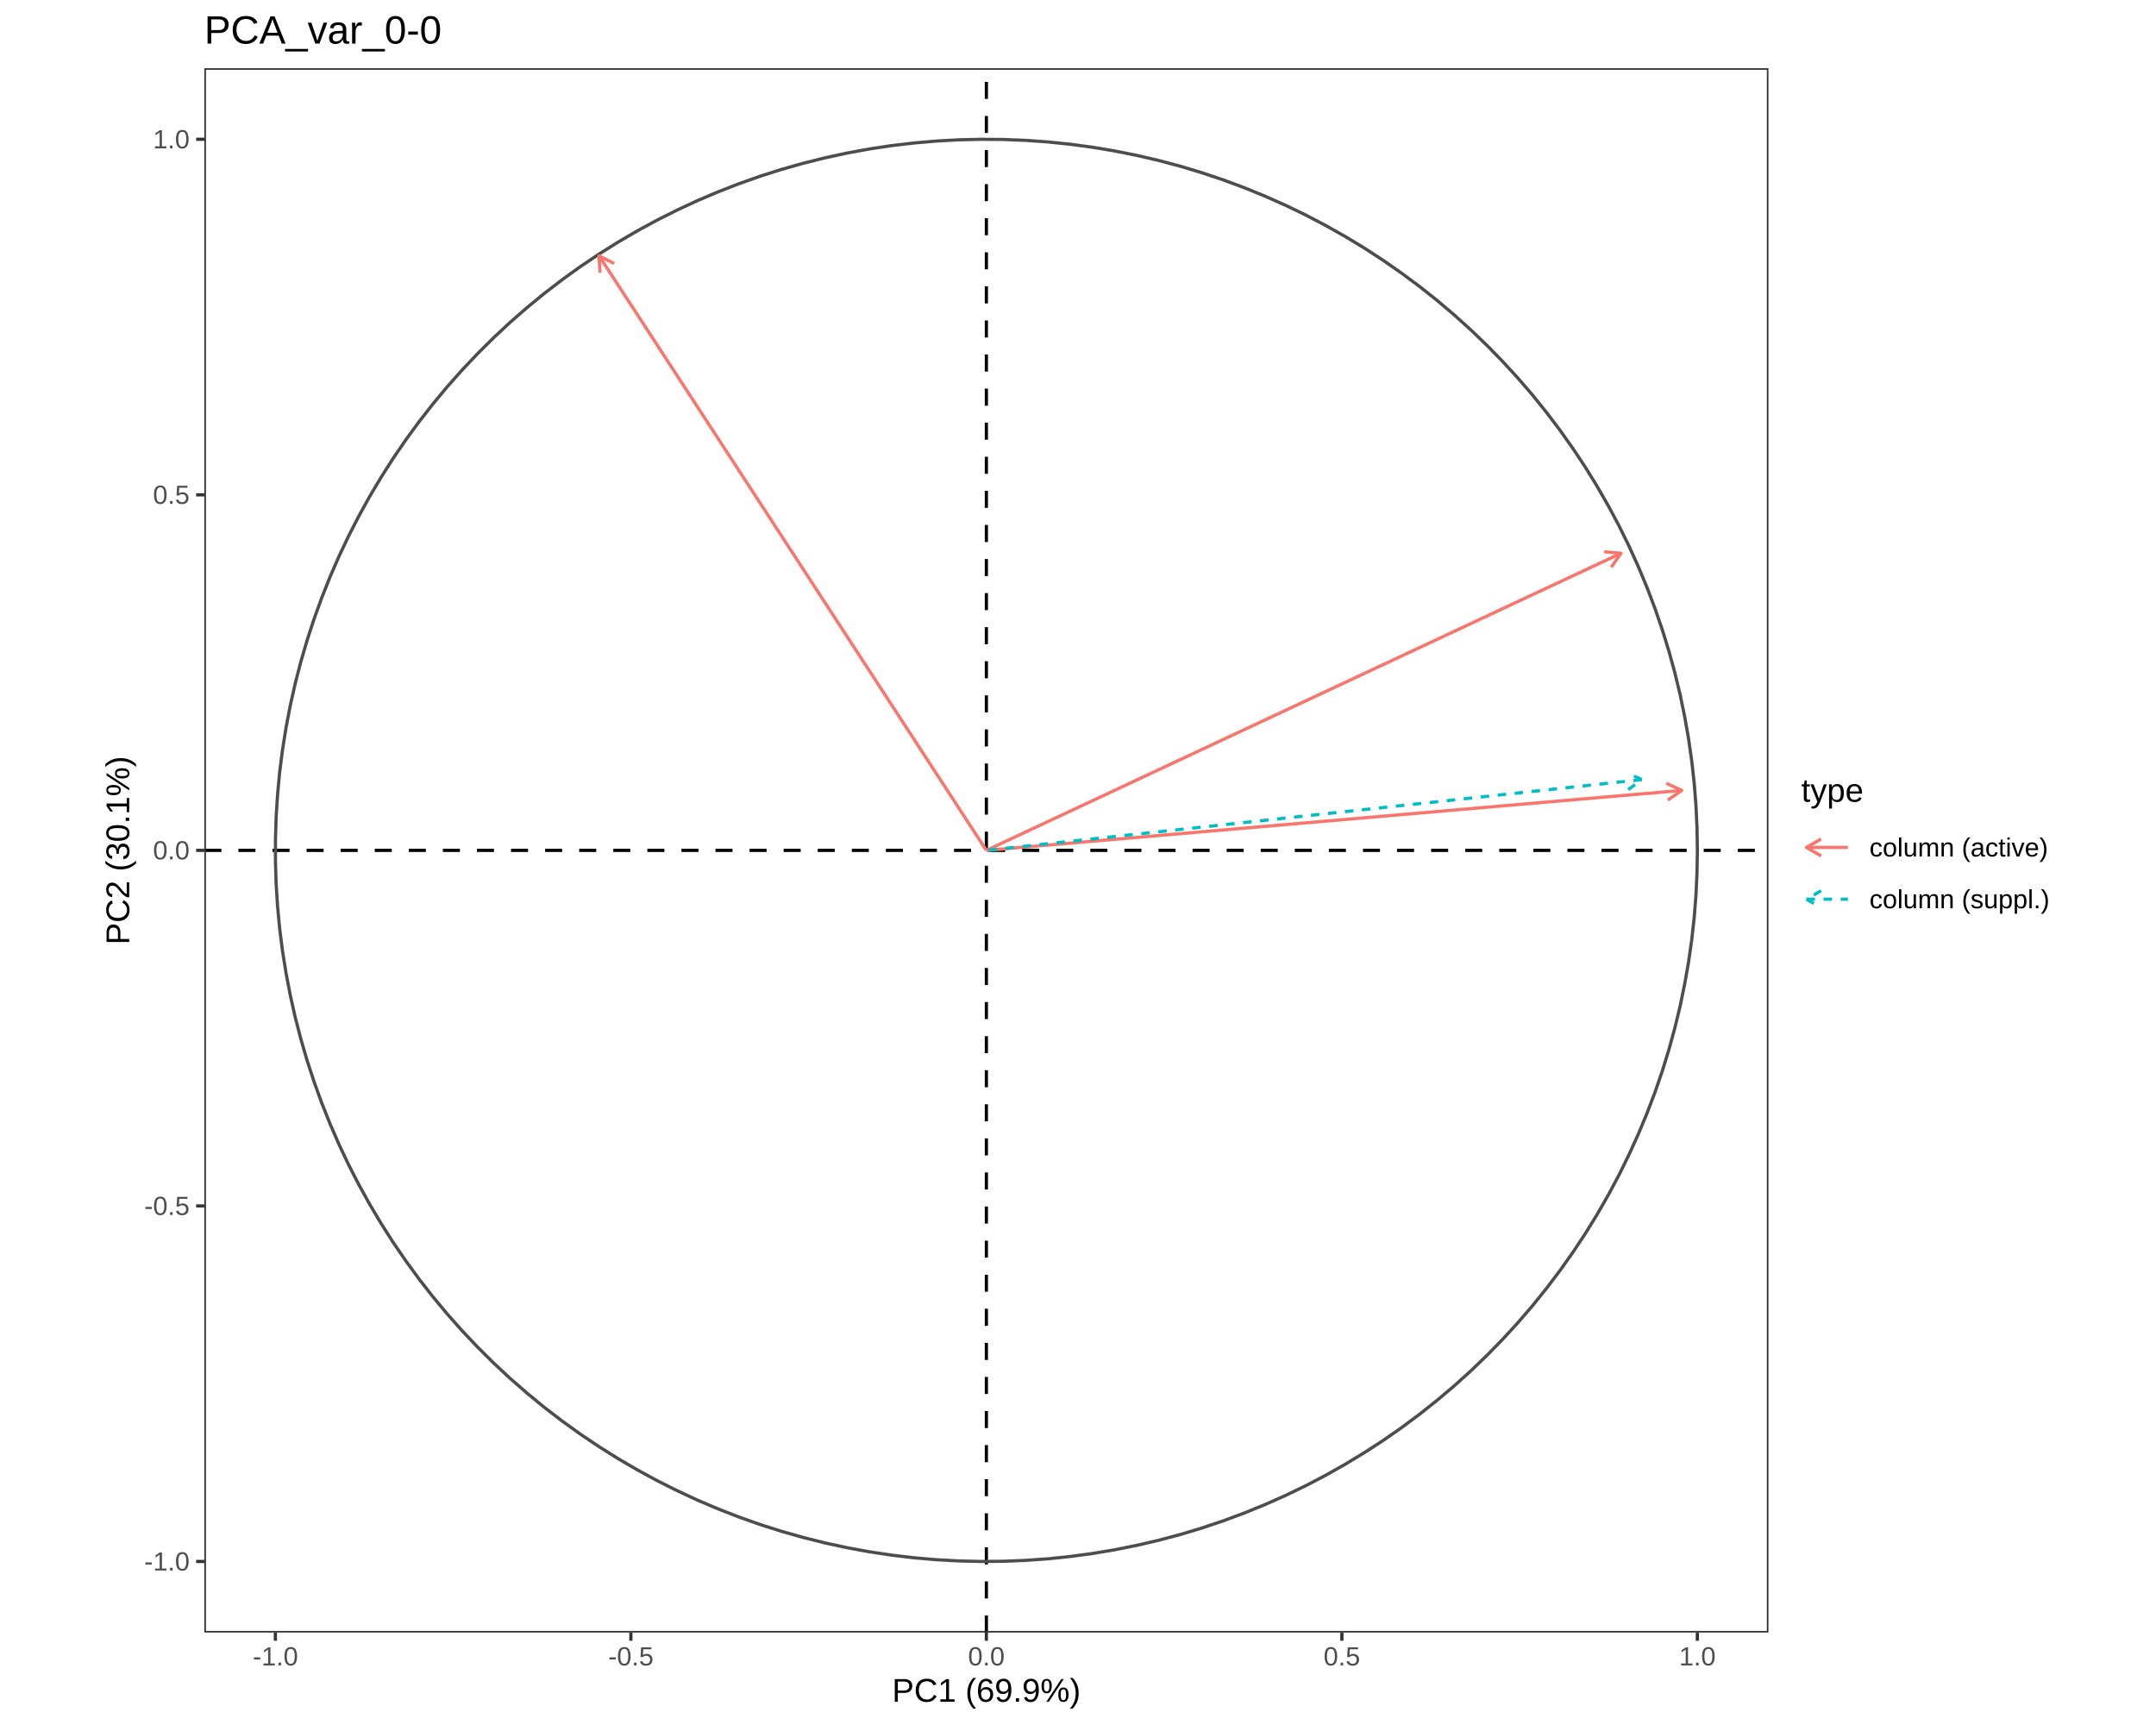
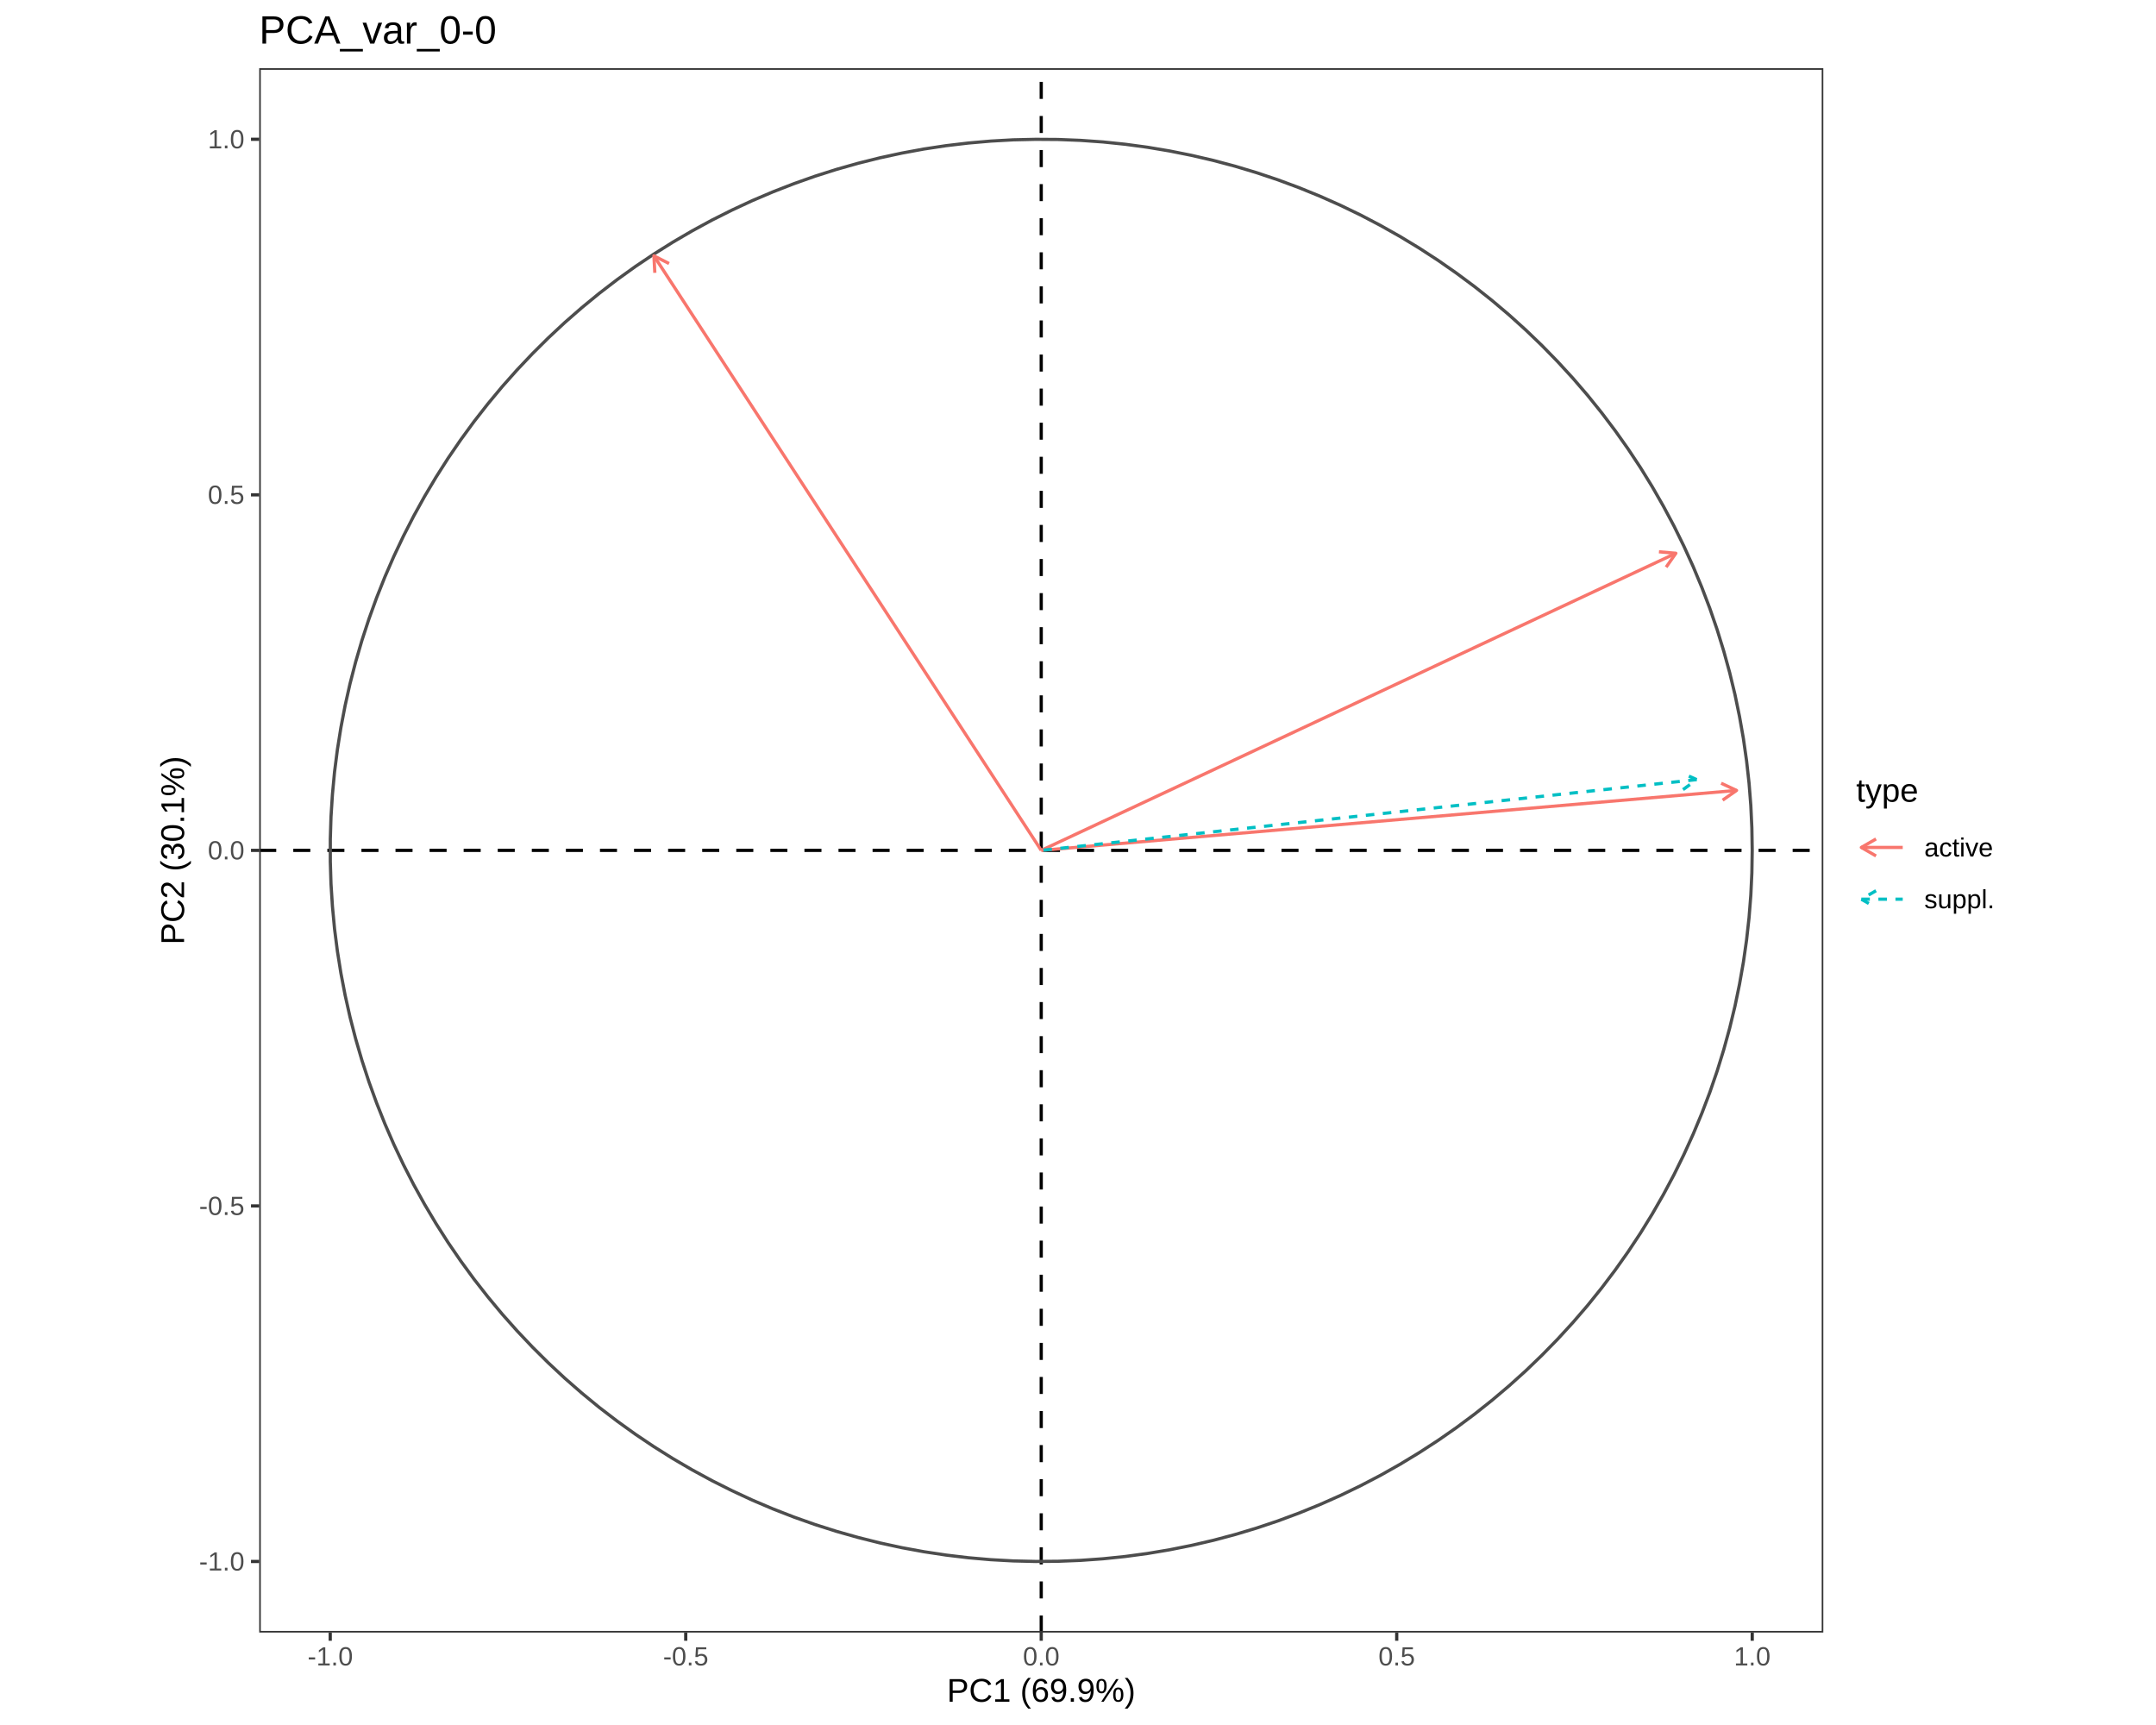
<svg xmlns="http://www.w3.org/2000/svg" viewBox="0 0 720.00 576.00">
  <defs>
    <style type="text/css">
    line, polyline, polygon, path, rect, circle {
      fill: none;
      stroke: #000000;
      stroke-linecap: round;
      stroke-linejoin: round;
      stroke-miterlimit: 10.00;
    }
  </style>
  </defs>
  <rect width="100%" height="100%" style="stroke: none; fill: #FFFFFF;" />
  <defs>
-     <clipPath id="cpMzAuMTF8Njg5Ljg5fDU3Ni4wMHwwLjAw">
-       <rect x="30.11" y="0.00" width="659.79" height="576.00" />
+     <clipPath id="cpNDguNDN8NjcxLjU3fDU3Ni4wMHwwLjAw">
+       <rect x="48.43" y="0.00" width="623.14" height="576.00" />
    </clipPath>
  </defs>
-   <rect x="30.11" y="0.00" width="659.79" height="576.00" style="stroke-width: 1.07; stroke: #FFFFFF; fill: #FFFFFF;" clip-path="url(#cpMzAuMTF8Njg5Ljg5fDU3Ni4wMHwwLjAw)" />
+   <rect x="48.43" y="0.00" width="623.14" height="576.00" style="stroke-width: 1.07; stroke: #FFFFFF; fill: #FFFFFF;" clip-path="url(#cpNDguNDN8NjcxLjU3fDU3Ni4wMHwwLjAw)" />
  <defs>
    <clipPath id="cpMC4wMHw3MjAuMDB8NTc2LjAwfDAuMDA=">
      <rect x="0.00" y="0.00" width="720.00" height="576.00" />
    </clipPath>
  </defs>
  <defs>
-     <clipPath id="cpNjguMjR8NTkwLjU5fDU0NS4xM3wyMi43Nw==">
-       <rect x="68.24" y="22.77" width="522.34" height="522.36" />
+     <clipPath id="cpODYuNTZ8NjA4LjkxfDU0NS4xM3wyMi43Nw==">
+       <rect x="86.56" y="22.77" width="522.34" height="522.36" />
    </clipPath>
  </defs>
-   <rect x="68.24" y="22.77" width="522.34" height="522.36" style="stroke-width: 1.07; stroke: none; fill: #FFFFFF;" clip-path="url(#cpNjguMjR8NTkwLjU5fDU0NS4xM3wyMi43Nw==)" />
-   <line x1="329.40" y1="545.13" x2="329.40" y2="22.77" style="stroke-width: 1.07; stroke-dasharray: 5.69,5.69; stroke-linecap: butt;" clip-path="url(#cpNjguMjR8NTkwLjU5fDU0NS4xM3wyMi43Nw==)" />
-   <line x1="68.24" y1="283.95" x2="590.59" y2="283.95" style="stroke-width: 1.07; stroke-dasharray: 5.69,5.69; stroke-linecap: butt;" clip-path="url(#cpNjguMjR8NTkwLjU5fDU0NS4xM3wyMi43Nw==)" />
-   <polyline points="566.84,283.95 566.72,276.46 566.37,268.97 565.78,261.49 564.95,254.04 563.89,246.62 562.59,239.24 561.07,231.90 559.31,224.61 557.32,217.38 555.11,210.22 552.67,203.13 550.00,196.12 547.12,189.20 544.02,182.38 540.71,175.65 537.18,169.04 533.45,162.53 529.52,156.15 525.38,149.90 521.05,143.78 516.53,137.80 511.83,131.96 506.94,126.28 501.87,120.76 496.63,115.39 491.23,110.20 485.66,105.17 479.94,100.33 474.07,95.67 468.05,91.20 461.90,86.92 455.61,82.83 449.20,78.95 442.67,75.27 436.03,71.79 429.27,68.53 422.42,65.49 415.48,62.66 408.45,60.05 401.35,57.67 394.17,55.51 386.92,53.58 379.62,51.88 372.27,50.41 364.88,49.17 357.45,48.17 349.99,47.40 342.51,46.87 335.02,46.57 327.52,46.52 320.03,46.69 312.55,47.11 305.08,47.76 297.63,48.64 290.22,49.76 282.85,51.12 275.52,52.70 268.25,54.52 261.03,56.56 253.89,58.83 246.82,61.33 239.83,64.05 232.94,66.98 226.14,70.14 219.44,73.50 212.85,77.08 206.38,80.86 200.03,84.85 193.80,89.03 187.72,93.41 181.77,97.98 175.98,102.73 170.33,107.66 164.85,112.77 159.53,118.05 154.37,123.50 149.39,129.10 144.60,134.86 139.98,140.77 135.56,146.82 131.32,153.01 127.29,159.33 123.46,165.77 119.83,172.33 116.41,179.00 113.20,185.78 110.21,192.65 107.44,199.62 104.89,206.67 102.56,213.79 100.46,220.99 98.58,228.25 96.94,235.56 95.53,242.92 94.35,250.33 93.40,257.76 92.70,265.23 92.22,272.71 91.99,280.20 91.99,287.70 92.22,295.19 92.70,302.67 93.40,310.14 94.35,317.57 95.53,324.98 96.94,332.34 98.58,339.65 100.46,346.91 102.56,354.11 104.89,361.24 107.44,368.28 110.21,375.25 113.20,382.12 116.41,388.90 119.83,395.57 123.46,402.13 127.29,408.57 131.32,414.89 135.56,421.08 139.98,427.13 144.60,433.04 149.39,438.80 154.37,444.40 159.53,449.85 164.85,455.13 170.33,460.24 175.98,465.17 181.77,469.93 187.72,474.49 193.80,478.87 200.03,483.05 206.38,487.04 212.85,490.82 219.44,494.40 226.14,497.76 232.94,500.92 239.83,503.85 246.82,506.57 253.89,509.07 261.03,511.34 268.25,513.38 275.52,515.20 282.85,516.79 290.22,518.14 297.63,519.26 305.08,520.15 312.55,520.80 320.03,521.21 327.52,521.39 335.02,521.33 342.51,521.03 349.99,520.50 357.45,519.73 364.88,518.73 372.27,517.49 379.62,516.02 386.92,514.32 394.17,512.39 401.35,510.23 408.45,507.85 415.48,505.24 422.42,502.41 429.27,499.37 436.03,496.11 442.67,492.64 449.20,488.96 455.61,485.07 461.90,480.99 468.05,476.71 474.07,472.23 479.94,467.57 485.66,462.73 491.23,457.71 496.63,452.51 501.87,447.15 506.94,441.62 511.83,435.94 516.53,430.10 521.05,424.12 525.38,418.00 529.52,411.75 533.45,405.37 537.18,398.87 540.71,392.25 544.02,385.52 547.12,378.70 550.00,371.78 552.67,364.77 555.11,357.68 557.32,350.52 559.31,343.29 561.07,336.00 562.59,328.66 563.89,321.28 564.95,313.86 565.78,306.41 566.37,298.93 566.72,291.45 566.84,283.95 " style="stroke-width: 1.07; stroke: #4D4D4D; stroke-linecap: butt;" clip-path="url(#cpNjguMjR8NTkwLjU5fDU0NS4xM3wyMi43Nw==)" />
-   <line x1="541.34" y1="184.74" x2="329.40" y2="283.95" style="stroke-width: 1.07; stroke: #F8766D; stroke-linecap: butt;" clip-path="url(#cpNjguMjR8NTkwLjU5fDU0NS4xM3wyMi43Nw==)" />
-   <polyline points="538.09,189.38 541.34,184.74 535.69,184.25 " style="stroke-width: 1.07; stroke: #F8766D; stroke-linecap: butt;" clip-path="url(#cpNjguMjR8NTkwLjU5fDU0NS4xM3wyMi43Nw==)" />
-   <line x1="200.06" y1="85.43" x2="329.40" y2="283.95" style="stroke-width: 1.07; stroke: #F8766D; stroke-linecap: butt;" clip-path="url(#cpNjguMjR8NTkwLjU5fDU0NS4xM3wyMi43Nw==)" />
-   <polyline points="205.11,88.00 200.06,85.43 200.36,91.10 " style="stroke-width: 1.07; stroke: #F8766D; stroke-linecap: butt;" clip-path="url(#cpNjguMjR8NTkwLjU5fDU0NS4xM3wyMi43Nw==)" />
-   <line x1="561.61" y1="263.93" x2="329.40" y2="283.95" style="stroke-width: 1.07; stroke: #F8766D; stroke-linecap: butt;" clip-path="url(#cpNjguMjR8NTkwLjU5fDU0NS4xM3wyMi43Nw==)" />
-   <polyline points="556.96,267.18 561.61,263.93 556.47,261.53 " style="stroke-width: 1.07; stroke: #F8766D; stroke-linecap: butt;" clip-path="url(#cpNjguMjR8NTkwLjU5fDU0NS4xM3wyMi43Nw==)" />
-   <line x1="548.31" y1="260.32" x2="329.40" y2="283.95" style="stroke-width: 1.07; stroke: #00BFC4; stroke-dasharray: 2.85,2.85; stroke-linecap: butt;" clip-path="url(#cpNjguMjR8NTkwLjU5fDU0NS4xM3wyMi43Nw==)" />
-   <polyline points="543.73,263.66 548.31,260.32 543.12,258.03 " style="stroke-width: 1.07; stroke: #00BFC4; stroke-dasharray: 2.85,2.85; stroke-linecap: butt;" clip-path="url(#cpNjguMjR8NTkwLjU5fDU0NS4xM3wyMi43Nw==)" />
-   <rect x="68.24" y="22.77" width="522.34" height="522.36" style="stroke-width: 1.07; stroke: #333333;" clip-path="url(#cpNjguMjR8NTkwLjU5fDU0NS4xM3wyMi43Nw==)" />
+   <rect x="86.56" y="22.77" width="522.34" height="522.36" style="stroke-width: 1.07; stroke: none; fill: #FFFFFF;" clip-path="url(#cpODYuNTZ8NjA4LjkxfDU0NS4xM3wyMi43Nw==)" />
+   <line x1="347.72" y1="545.13" x2="347.72" y2="22.77" style="stroke-width: 1.07; stroke-dasharray: 5.69,5.69; stroke-linecap: butt;" clip-path="url(#cpODYuNTZ8NjA4LjkxfDU0NS4xM3wyMi43Nw==)" />
+   <line x1="86.56" y1="283.95" x2="608.91" y2="283.95" style="stroke-width: 1.07; stroke-dasharray: 5.69,5.69; stroke-linecap: butt;" clip-path="url(#cpODYuNTZ8NjA4LjkxfDU0NS4xM3wyMi43Nw==)" />
+   <polyline points="585.16,283.95 585.04,276.46 584.69,268.97 584.10,261.49 583.27,254.04 582.21,246.62 580.91,239.24 579.39,231.90 577.63,224.61 575.64,217.38 573.43,210.22 570.99,203.13 568.32,196.12 565.44,189.20 562.34,182.38 559.03,175.65 555.50,169.04 551.77,162.53 547.84,156.15 543.70,149.90 539.37,143.78 534.85,137.80 530.15,131.96 525.26,126.28 520.19,120.76 514.95,115.39 509.55,110.20 503.98,105.17 498.26,100.33 492.39,95.67 486.37,91.20 480.22,86.92 473.93,82.83 467.52,78.95 460.99,75.27 454.35,71.79 447.60,68.53 440.75,65.49 433.80,62.66 426.77,60.05 419.67,57.67 412.49,55.51 405.24,53.58 397.94,51.88 390.59,50.41 383.20,49.17 375.77,48.17 368.31,47.40 360.83,46.87 353.34,46.57 345.85,46.52 338.35,46.69 330.87,47.11 323.40,47.76 315.95,48.64 308.54,49.76 301.17,51.12 293.84,52.70 286.57,54.52 279.35,56.56 272.21,58.83 265.14,61.33 258.15,64.05 251.26,66.98 244.46,70.14 237.76,73.50 231.17,77.08 224.70,80.86 218.35,84.85 212.13,89.03 206.04,93.41 200.09,97.98 194.30,102.73 188.65,107.66 183.17,112.77 177.85,118.05 172.69,123.50 167.71,129.10 162.92,134.86 158.30,140.77 153.88,146.82 149.64,153.01 145.61,159.33 141.78,165.77 138.15,172.33 134.73,179.00 131.52,185.78 128.53,192.65 125.76,199.62 123.21,206.67 120.88,213.79 118.78,220.99 116.90,228.25 115.26,235.56 113.85,242.92 112.67,250.33 111.72,257.76 111.02,265.23 110.54,272.71 110.31,280.20 110.31,287.70 110.54,295.19 111.02,302.67 111.72,310.14 112.67,317.57 113.85,324.98 115.26,332.34 116.90,339.65 118.78,346.91 120.88,354.11 123.21,361.24 125.76,368.28 128.53,375.25 131.52,382.12 134.73,388.90 138.15,395.57 141.78,402.13 145.61,408.57 149.64,414.89 153.88,421.08 158.30,427.13 162.92,433.04 167.71,438.80 172.69,444.40 177.85,449.85 183.17,455.13 188.65,460.24 194.30,465.17 200.09,469.93 206.04,474.49 212.13,478.87 218.35,483.05 224.70,487.04 231.17,490.82 237.76,494.40 244.46,497.76 251.26,500.92 258.15,503.85 265.14,506.57 272.21,509.07 279.35,511.34 286.57,513.38 293.84,515.20 301.17,516.79 308.54,518.14 315.95,519.26 323.40,520.15 330.87,520.80 338.35,521.21 345.85,521.39 353.34,521.33 360.83,521.03 368.31,520.50 375.77,519.73 383.20,518.73 390.59,517.49 397.94,516.02 405.24,514.32 412.49,512.39 419.67,510.23 426.77,507.85 433.80,505.24 440.75,502.41 447.60,499.37 454.35,496.11 460.99,492.64 467.52,488.96 473.93,485.07 480.22,480.99 486.37,476.71 492.39,472.23 498.26,467.57 503.98,462.73 509.55,457.71 514.95,452.51 520.19,447.15 525.26,441.62 530.15,435.94 534.85,430.10 539.37,424.12 543.70,418.00 547.84,411.75 551.77,405.37 555.50,398.87 559.03,392.25 562.34,385.52 565.44,378.70 568.32,371.78 570.99,364.77 573.43,357.68 575.64,350.52 577.63,343.29 579.39,336.00 580.91,328.66 582.21,321.28 583.27,313.86 584.10,306.41 584.69,298.93 585.04,291.45 585.16,283.95 " style="stroke-width: 1.07; stroke: #4D4D4D; stroke-linecap: butt;" clip-path="url(#cpODYuNTZ8NjA4LjkxfDU0NS4xM3wyMi43Nw==)" />
+   <line x1="559.66" y1="184.74" x2="347.72" y2="283.95" style="stroke-width: 1.07; stroke: #F8766D; stroke-linecap: butt;" clip-path="url(#cpODYuNTZ8NjA4LjkxfDU0NS4xM3wyMi43Nw==)" />
+   <polyline points="556.41,189.38 559.66,184.74 554.01,184.25 " style="stroke-width: 1.07; stroke: #F8766D; stroke-linecap: butt;" clip-path="url(#cpODYuNTZ8NjA4LjkxfDU0NS4xM3wyMi43Nw==)" />
+   <line x1="218.38" y1="85.43" x2="347.72" y2="283.95" style="stroke-width: 1.07; stroke: #F8766D; stroke-linecap: butt;" clip-path="url(#cpODYuNTZ8NjA4LjkxfDU0NS4xM3wyMi43Nw==)" />
+   <polyline points="223.43,88.00 218.38,85.43 218.68,91.10 " style="stroke-width: 1.07; stroke: #F8766D; stroke-linecap: butt;" clip-path="url(#cpODYuNTZ8NjA4LjkxfDU0NS4xM3wyMi43Nw==)" />
+   <line x1="579.93" y1="263.93" x2="347.72" y2="283.95" style="stroke-width: 1.07; stroke: #F8766D; stroke-linecap: butt;" clip-path="url(#cpODYuNTZ8NjA4LjkxfDU0NS4xM3wyMi43Nw==)" />
+   <polyline points="575.28,267.18 579.93,263.93 574.79,261.53 " style="stroke-width: 1.07; stroke: #F8766D; stroke-linecap: butt;" clip-path="url(#cpODYuNTZ8NjA4LjkxfDU0NS4xM3wyMi43Nw==)" />
+   <line x1="566.63" y1="260.32" x2="347.72" y2="283.95" style="stroke-width: 1.07; stroke: #00BFC4; stroke-dasharray: 2.85,2.85; stroke-linecap: butt;" clip-path="url(#cpODYuNTZ8NjA4LjkxfDU0NS4xM3wyMi43Nw==)" />
+   <polyline points="562.05,263.66 566.63,260.32 561.44,258.03 " style="stroke-width: 1.07; stroke: #00BFC4; stroke-dasharray: 2.85,2.85; stroke-linecap: butt;" clip-path="url(#cpODYuNTZ8NjA4LjkxfDU0NS4xM3wyMi43Nw==)" />
+   <rect x="86.56" y="22.77" width="522.34" height="522.36" style="stroke-width: 1.07; stroke: #333333;" clip-path="url(#cpODYuNTZ8NjA4LjkxfDU0NS4xM3wyMi43Nw==)" />
  <defs>
    <clipPath id="cpMC4wMHw3MjAuMDB8NTc2LjAwfDAuMDA=">
      <rect x="0.00" y="0.00" width="720.00" height="576.00" />
    </clipPath>
  </defs>
  <g clip-path="url(#cpMC4wMHw3MjAuMDB8NTc2LjAwfDAuMDA=)">
-     <text x="48.17" y="524.42" style="font-size: 8.80px; fill: #4D4D4D; font-family: Liberation Sans;" textLength="15.14px" lengthAdjust="spacingAndGlyphs">-1.0</text>
+     <text x="66.49" y="524.42" style="font-size: 8.80px; fill: #4D4D4D; font-family: Liberation Sans;" textLength="15.14px" lengthAdjust="spacingAndGlyphs">-1.0</text>
  </g>
  <g clip-path="url(#cpMC4wMHw3MjAuMDB8NTc2LjAwfDAuMDA=)">
-     <text x="48.17" y="405.70" style="font-size: 8.80px; fill: #4D4D4D; font-family: Liberation Sans;" textLength="15.14px" lengthAdjust="spacingAndGlyphs">-0.5</text>
+     <text x="66.49" y="405.70" style="font-size: 8.80px; fill: #4D4D4D; font-family: Liberation Sans;" textLength="15.14px" lengthAdjust="spacingAndGlyphs">-0.5</text>
  </g>
  <g clip-path="url(#cpMC4wMHw3MjAuMDB8NTc2LjAwfDAuMDA=)">
-     <text x="51.09" y="286.97" style="font-size: 8.80px; fill: #4D4D4D; font-family: Liberation Sans;" textLength="12.22px" lengthAdjust="spacingAndGlyphs">0.0</text>
+     <text x="69.41" y="286.97" style="font-size: 8.80px; fill: #4D4D4D; font-family: Liberation Sans;" textLength="12.22px" lengthAdjust="spacingAndGlyphs">0.0</text>
  </g>
  <g clip-path="url(#cpMC4wMHw3MjAuMDB8NTc2LjAwfDAuMDA=)">
-     <text x="51.09" y="168.25" style="font-size: 8.80px; fill: #4D4D4D; font-family: Liberation Sans;" textLength="12.22px" lengthAdjust="spacingAndGlyphs">0.5</text>
+     <text x="69.41" y="168.25" style="font-size: 8.80px; fill: #4D4D4D; font-family: Liberation Sans;" textLength="12.22px" lengthAdjust="spacingAndGlyphs">0.5</text>
  </g>
  <g clip-path="url(#cpMC4wMHw3MjAuMDB8NTc2LjAwfDAuMDA=)">
-     <text x="51.09" y="49.53" style="font-size: 8.80px; fill: #4D4D4D; font-family: Liberation Sans;" textLength="12.22px" lengthAdjust="spacingAndGlyphs">1.0</text>
+     <text x="69.41" y="49.53" style="font-size: 8.80px; fill: #4D4D4D; font-family: Liberation Sans;" textLength="12.22px" lengthAdjust="spacingAndGlyphs">1.0</text>
  </g>
-   <polyline points="65.50,521.39 68.24,521.39 " style="stroke-width: 1.07; stroke: #333333; stroke-linecap: butt;" clip-path="url(#cpMC4wMHw3MjAuMDB8NTc2LjAwfDAuMDA=)" />
-   <polyline points="65.50,402.67 68.24,402.67 " style="stroke-width: 1.07; stroke: #333333; stroke-linecap: butt;" clip-path="url(#cpMC4wMHw3MjAuMDB8NTc2LjAwfDAuMDA=)" />
-   <polyline points="65.50,283.95 68.24,283.95 " style="stroke-width: 1.07; stroke: #333333; stroke-linecap: butt;" clip-path="url(#cpMC4wMHw3MjAuMDB8NTc2LjAwfDAuMDA=)" />
-   <polyline points="65.50,165.23 68.24,165.23 " style="stroke-width: 1.07; stroke: #333333; stroke-linecap: butt;" clip-path="url(#cpMC4wMHw3MjAuMDB8NTc2LjAwfDAuMDA=)" />
-   <polyline points="65.50,46.51 68.24,46.51 " style="stroke-width: 1.07; stroke: #333333; stroke-linecap: butt;" clip-path="url(#cpMC4wMHw3MjAuMDB8NTc2LjAwfDAuMDA=)" />
-   <polyline points="91.96,547.87 91.96,545.13 " style="stroke-width: 1.07; stroke: #333333; stroke-linecap: butt;" clip-path="url(#cpMC4wMHw3MjAuMDB8NTc2LjAwfDAuMDA=)" />
-   <polyline points="210.68,547.87 210.68,545.13 " style="stroke-width: 1.07; stroke: #333333; stroke-linecap: butt;" clip-path="url(#cpMC4wMHw3MjAuMDB8NTc2LjAwfDAuMDA=)" />
-   <polyline points="329.40,547.87 329.40,545.13 " style="stroke-width: 1.07; stroke: #333333; stroke-linecap: butt;" clip-path="url(#cpMC4wMHw3MjAuMDB8NTc2LjAwfDAuMDA=)" />
-   <polyline points="448.12,547.87 448.12,545.13 " style="stroke-width: 1.07; stroke: #333333; stroke-linecap: butt;" clip-path="url(#cpMC4wMHw3MjAuMDB8NTc2LjAwfDAuMDA=)" />
-   <polyline points="566.84,547.87 566.84,545.13 " style="stroke-width: 1.07; stroke: #333333; stroke-linecap: butt;" clip-path="url(#cpMC4wMHw3MjAuMDB8NTc2LjAwfDAuMDA=)" />
+   <polyline points="83.82,521.39 86.56,521.39 " style="stroke-width: 1.07; stroke: #333333; stroke-linecap: butt;" clip-path="url(#cpMC4wMHw3MjAuMDB8NTc2LjAwfDAuMDA=)" />
+   <polyline points="83.82,402.67 86.56,402.67 " style="stroke-width: 1.07; stroke: #333333; stroke-linecap: butt;" clip-path="url(#cpMC4wMHw3MjAuMDB8NTc2LjAwfDAuMDA=)" />
+   <polyline points="83.82,283.95 86.56,283.95 " style="stroke-width: 1.07; stroke: #333333; stroke-linecap: butt;" clip-path="url(#cpMC4wMHw3MjAuMDB8NTc2LjAwfDAuMDA=)" />
+   <polyline points="83.82,165.23 86.56,165.23 " style="stroke-width: 1.07; stroke: #333333; stroke-linecap: butt;" clip-path="url(#cpMC4wMHw3MjAuMDB8NTc2LjAwfDAuMDA=)" />
+   <polyline points="83.82,46.51 86.56,46.51 " style="stroke-width: 1.07; stroke: #333333; stroke-linecap: butt;" clip-path="url(#cpMC4wMHw3MjAuMDB8NTc2LjAwfDAuMDA=)" />
+   <polyline points="110.28,547.87 110.28,545.13 " style="stroke-width: 1.07; stroke: #333333; stroke-linecap: butt;" clip-path="url(#cpMC4wMHw3MjAuMDB8NTc2LjAwfDAuMDA=)" />
+   <polyline points="229.00,547.87 229.00,545.13 " style="stroke-width: 1.07; stroke: #333333; stroke-linecap: butt;" clip-path="url(#cpMC4wMHw3MjAuMDB8NTc2LjAwfDAuMDA=)" />
+   <polyline points="347.72,547.87 347.72,545.13 " style="stroke-width: 1.07; stroke: #333333; stroke-linecap: butt;" clip-path="url(#cpMC4wMHw3MjAuMDB8NTc2LjAwfDAuMDA=)" />
+   <polyline points="466.44,547.87 466.44,545.13 " style="stroke-width: 1.07; stroke: #333333; stroke-linecap: butt;" clip-path="url(#cpMC4wMHw3MjAuMDB8NTc2LjAwfDAuMDA=)" />
+   <polyline points="585.16,547.87 585.16,545.13 " style="stroke-width: 1.07; stroke: #333333; stroke-linecap: butt;" clip-path="url(#cpMC4wMHw3MjAuMDB8NTc2LjAwfDAuMDA=)" />
  <g clip-path="url(#cpMC4wMHw3MjAuMDB8NTc2LjAwfDAuMDA=)">
-     <text x="84.39" y="556.11" style="font-size: 8.80px; fill: #4D4D4D; font-family: Liberation Sans;" textLength="15.14px" lengthAdjust="spacingAndGlyphs">-1.0</text>
+     <text x="102.71" y="556.11" style="font-size: 8.80px; fill: #4D4D4D; font-family: Liberation Sans;" textLength="15.14px" lengthAdjust="spacingAndGlyphs">-1.0</text>
  </g>
  <g clip-path="url(#cpMC4wMHw3MjAuMDB8NTc2LjAwfDAuMDA=)">
-     <text x="203.11" y="556.11" style="font-size: 8.80px; fill: #4D4D4D; font-family: Liberation Sans;" textLength="15.14px" lengthAdjust="spacingAndGlyphs">-0.5</text>
+     <text x="221.43" y="556.11" style="font-size: 8.80px; fill: #4D4D4D; font-family: Liberation Sans;" textLength="15.14px" lengthAdjust="spacingAndGlyphs">-0.5</text>
  </g>
  <g clip-path="url(#cpMC4wMHw3MjAuMDB8NTc2LjAwfDAuMDA=)">
-     <text x="323.29" y="556.11" style="font-size: 8.80px; fill: #4D4D4D; font-family: Liberation Sans;" textLength="12.22px" lengthAdjust="spacingAndGlyphs">0.0</text>
+     <text x="341.61" y="556.11" style="font-size: 8.80px; fill: #4D4D4D; font-family: Liberation Sans;" textLength="12.22px" lengthAdjust="spacingAndGlyphs">0.0</text>
  </g>
  <g clip-path="url(#cpMC4wMHw3MjAuMDB8NTc2LjAwfDAuMDA=)">
-     <text x="442.01" y="556.11" style="font-size: 8.80px; fill: #4D4D4D; font-family: Liberation Sans;" textLength="12.22px" lengthAdjust="spacingAndGlyphs">0.5</text>
+     <text x="460.33" y="556.11" style="font-size: 8.80px; fill: #4D4D4D; font-family: Liberation Sans;" textLength="12.22px" lengthAdjust="spacingAndGlyphs">0.5</text>
  </g>
  <g clip-path="url(#cpMC4wMHw3MjAuMDB8NTc2LjAwfDAuMDA=)">
-     <text x="560.73" y="556.11" style="font-size: 8.80px; fill: #4D4D4D; font-family: Liberation Sans;" textLength="12.22px" lengthAdjust="spacingAndGlyphs">1.0</text>
+     <text x="579.05" y="556.11" style="font-size: 8.80px; fill: #4D4D4D; font-family: Liberation Sans;" textLength="12.22px" lengthAdjust="spacingAndGlyphs">1.0</text>
  </g>
  <g clip-path="url(#cpMC4wMHw3MjAuMDB8NTc2LjAwfDAuMDA=)">
-     <text x="297.91" y="568.24" style="font-size: 11.00px; font-family: Liberation Sans;" textLength="63.00px" lengthAdjust="spacingAndGlyphs">PC1 (69.9%)</text>
+     <text x="316.23" y="568.24" style="font-size: 11.00px; font-family: Liberation Sans;" textLength="63.00px" lengthAdjust="spacingAndGlyphs">PC1 (69.9%)</text>
  </g>
  <g clip-path="url(#cpMC4wMHw3MjAuMDB8NTc2LjAwfDAuMDA=)">
-     <text transform="translate(43.15,315.45) rotate(-90)" style="font-size: 11.00px; font-family: Liberation Sans;" textLength="63.00px" lengthAdjust="spacingAndGlyphs">PC2 (30.1%)</text>
+     <text transform="translate(61.47,315.45) rotate(-90)" style="font-size: 11.00px; font-family: Liberation Sans;" textLength="63.00px" lengthAdjust="spacingAndGlyphs">PC2 (30.1%)</text>
  </g>
-   <rect x="601.54" y="259.01" width="82.87" height="49.88" style="stroke-width: 1.07; stroke: none; fill: #FFFFFF;" clip-path="url(#cpMC4wMHw3MjAuMDB8NTc2LjAwfDAuMDA=)" />
+   <rect x="619.86" y="259.01" width="46.23" height="49.88" style="stroke-width: 1.07; stroke: none; fill: #FFFFFF;" clip-path="url(#cpMC4wMHw3MjAuMDB8NTc2LjAwfDAuMDA=)" />
  <g clip-path="url(#cpMC4wMHw3MjAuMDB8NTc2LjAwfDAuMDA=)">
-     <text x="601.54" y="267.71" style="font-size: 11.00px; font-family: Liberation Sans;" textLength="20.81px" lengthAdjust="spacingAndGlyphs">type</text>
+     <text x="619.86" y="267.71" style="font-size: 11.00px; font-family: Liberation Sans;" textLength="20.81px" lengthAdjust="spacingAndGlyphs">type</text>
  </g>
-   <rect x="601.54" y="274.33" width="17.28" height="17.28" style="stroke-width: 1.07; stroke: none; fill: #FFFFFF;" clip-path="url(#cpMC4wMHw3MjAuMDB8NTc2LjAwfDAuMDA=)" />
-   <line x1="603.27" y1="282.97" x2="617.10" y2="282.97" style="stroke-width: 1.07; stroke: #F8766D; stroke-linecap: butt;" clip-path="url(#cpMC4wMHw3MjAuMDB8NTc2LjAwfDAuMDA=)" />
-   <polyline points="608.18,280.14 603.27,282.97 608.18,285.81 " style="stroke-width: 1.07; stroke: #F8766D; stroke-linecap: butt;" clip-path="url(#cpMC4wMHw3MjAuMDB8NTc2LjAwfDAuMDA=)" />
-   <rect x="601.54" y="291.61" width="17.28" height="17.28" style="stroke-width: 1.07; stroke: none; fill: #FFFFFF;" clip-path="url(#cpMC4wMHw3MjAuMDB8NTc2LjAwfDAuMDA=)" />
-   <line x1="603.27" y1="300.25" x2="617.10" y2="300.25" style="stroke-width: 1.07; stroke: #00BFC4; stroke-dasharray: 2.85,2.85; stroke-linecap: butt;" clip-path="url(#cpMC4wMHw3MjAuMDB8NTc2LjAwfDAuMDA=)" />
-   <polyline points="608.18,297.42 603.27,300.25 608.18,303.09 " style="stroke-width: 1.07; stroke: #00BFC4; stroke-dasharray: 2.85,2.85; stroke-linecap: butt;" clip-path="url(#cpMC4wMHw3MjAuMDB8NTc2LjAwfDAuMDA=)" />
+   <rect x="619.86" y="274.33" width="17.28" height="17.28" style="stroke-width: 1.07; stroke: none; fill: #FFFFFF;" clip-path="url(#cpMC4wMHw3MjAuMDB8NTc2LjAwfDAuMDA=)" />
+   <line x1="621.59" y1="282.97" x2="635.42" y2="282.97" style="stroke-width: 1.07; stroke: #F8766D; stroke-linecap: butt;" clip-path="url(#cpMC4wMHw3MjAuMDB8NTc2LjAwfDAuMDA=)" />
+   <polyline points="626.50,280.14 621.59,282.97 626.50,285.81 " style="stroke-width: 1.07; stroke: #F8766D; stroke-linecap: butt;" clip-path="url(#cpMC4wMHw3MjAuMDB8NTc2LjAwfDAuMDA=)" />
+   <rect x="619.86" y="291.61" width="17.28" height="17.28" style="stroke-width: 1.07; stroke: none; fill: #FFFFFF;" clip-path="url(#cpMC4wMHw3MjAuMDB8NTc2LjAwfDAuMDA=)" />
+   <line x1="621.59" y1="300.25" x2="635.42" y2="300.25" style="stroke-width: 1.07; stroke: #00BFC4; stroke-dasharray: 2.85,2.85; stroke-linecap: butt;" clip-path="url(#cpMC4wMHw3MjAuMDB8NTc2LjAwfDAuMDA=)" />
+   <polyline points="626.50,297.42 621.59,300.25 626.50,303.09 " style="stroke-width: 1.07; stroke: #00BFC4; stroke-dasharray: 2.85,2.85; stroke-linecap: butt;" clip-path="url(#cpMC4wMHw3MjAuMDB8NTc2LjAwfDAuMDA=)" />
  <g clip-path="url(#cpMC4wMHw3MjAuMDB8NTc2LjAwfDAuMDA=)">
-     <text x="624.30" y="286.00" style="font-size: 8.80px; font-family: Liberation Sans;" textLength="59.62px" lengthAdjust="spacingAndGlyphs">column (active)</text>
+     <text x="642.62" y="286.00" style="font-size: 8.80px; font-family: Liberation Sans;" textLength="22.98px" lengthAdjust="spacingAndGlyphs">active</text>
  </g>
  <g clip-path="url(#cpMC4wMHw3MjAuMDB8NTc2LjAwfDAuMDA=)">
-     <text x="624.30" y="303.28" style="font-size: 8.80px; font-family: Liberation Sans;" textLength="60.11px" lengthAdjust="spacingAndGlyphs">column (suppl.)</text>
+     <text x="642.62" y="303.28" style="font-size: 8.80px; font-family: Liberation Sans;" textLength="23.47px" lengthAdjust="spacingAndGlyphs">suppl.</text>
  </g>
  <g clip-path="url(#cpMC4wMHw3MjAuMDB8NTc2LjAwfDAuMDA=)">
-     <text x="68.24" y="14.56" style="font-size: 13.20px; font-family: Liberation Sans;" textLength="79.14px" lengthAdjust="spacingAndGlyphs">PCA_var_0-0</text>
+     <text x="86.56" y="14.56" style="font-size: 13.20px; font-family: Liberation Sans;" textLength="79.14px" lengthAdjust="spacingAndGlyphs">PCA_var_0-0</text>
  </g>
</svg>
